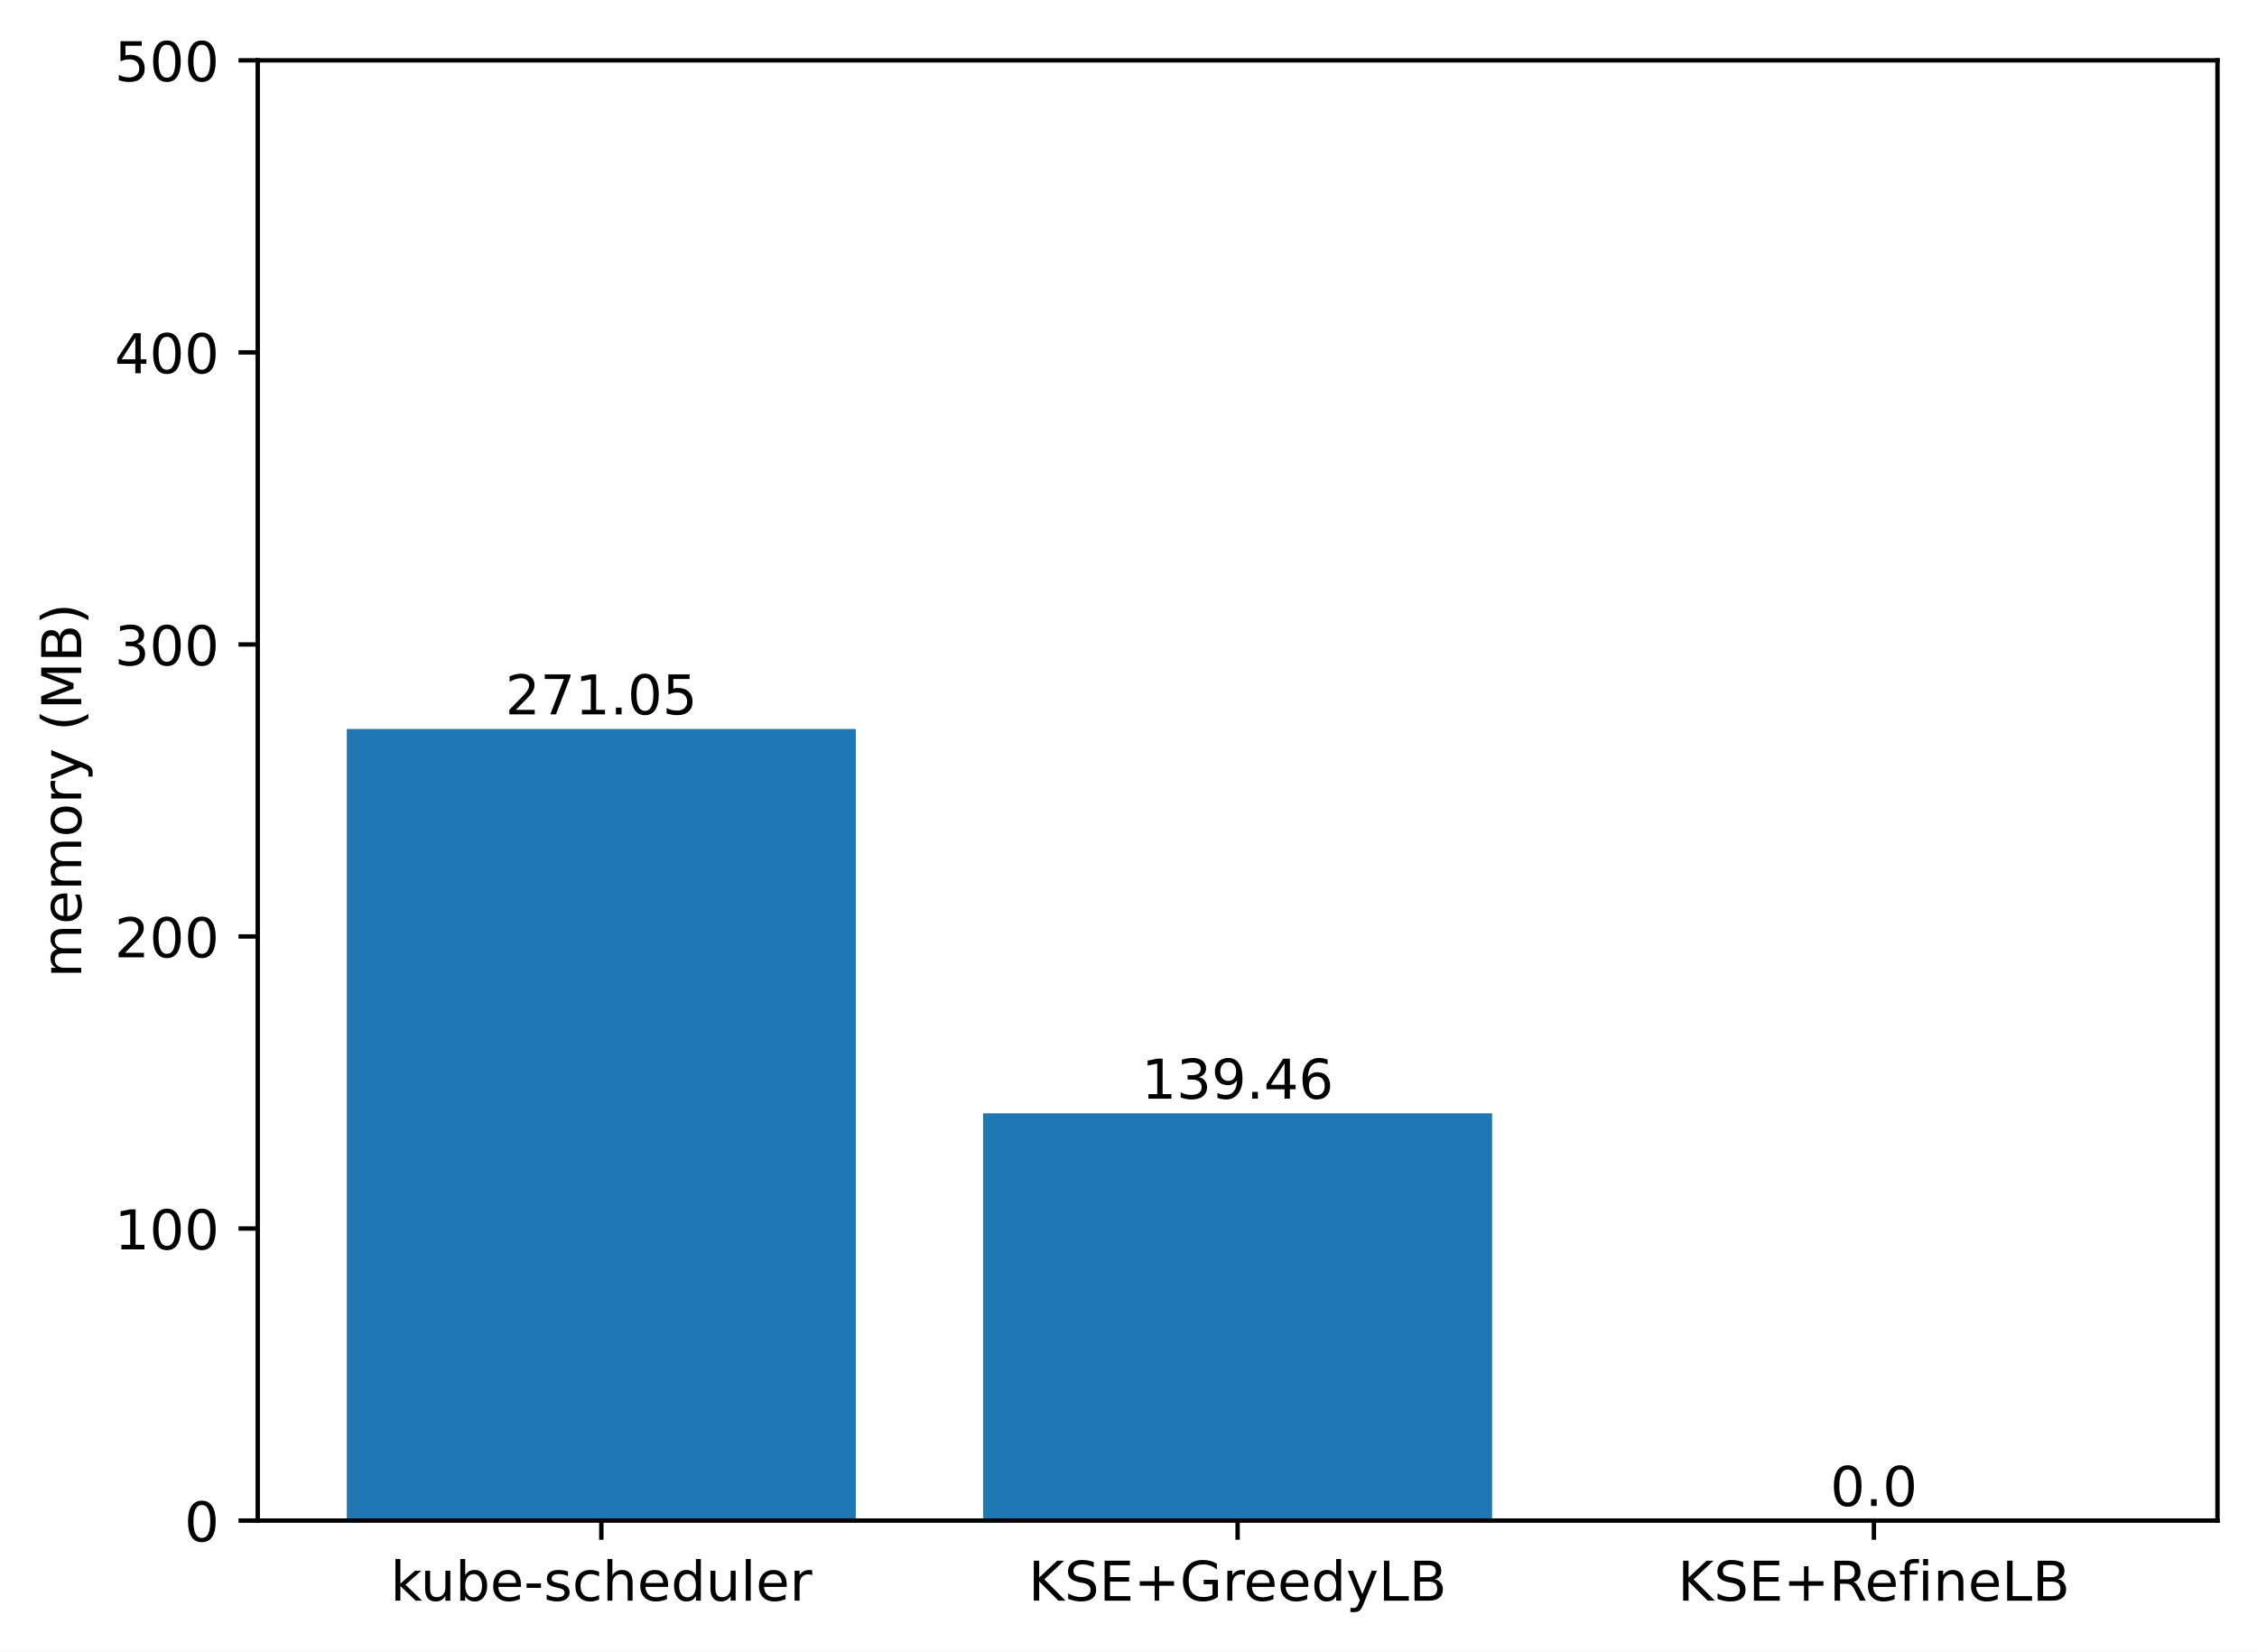
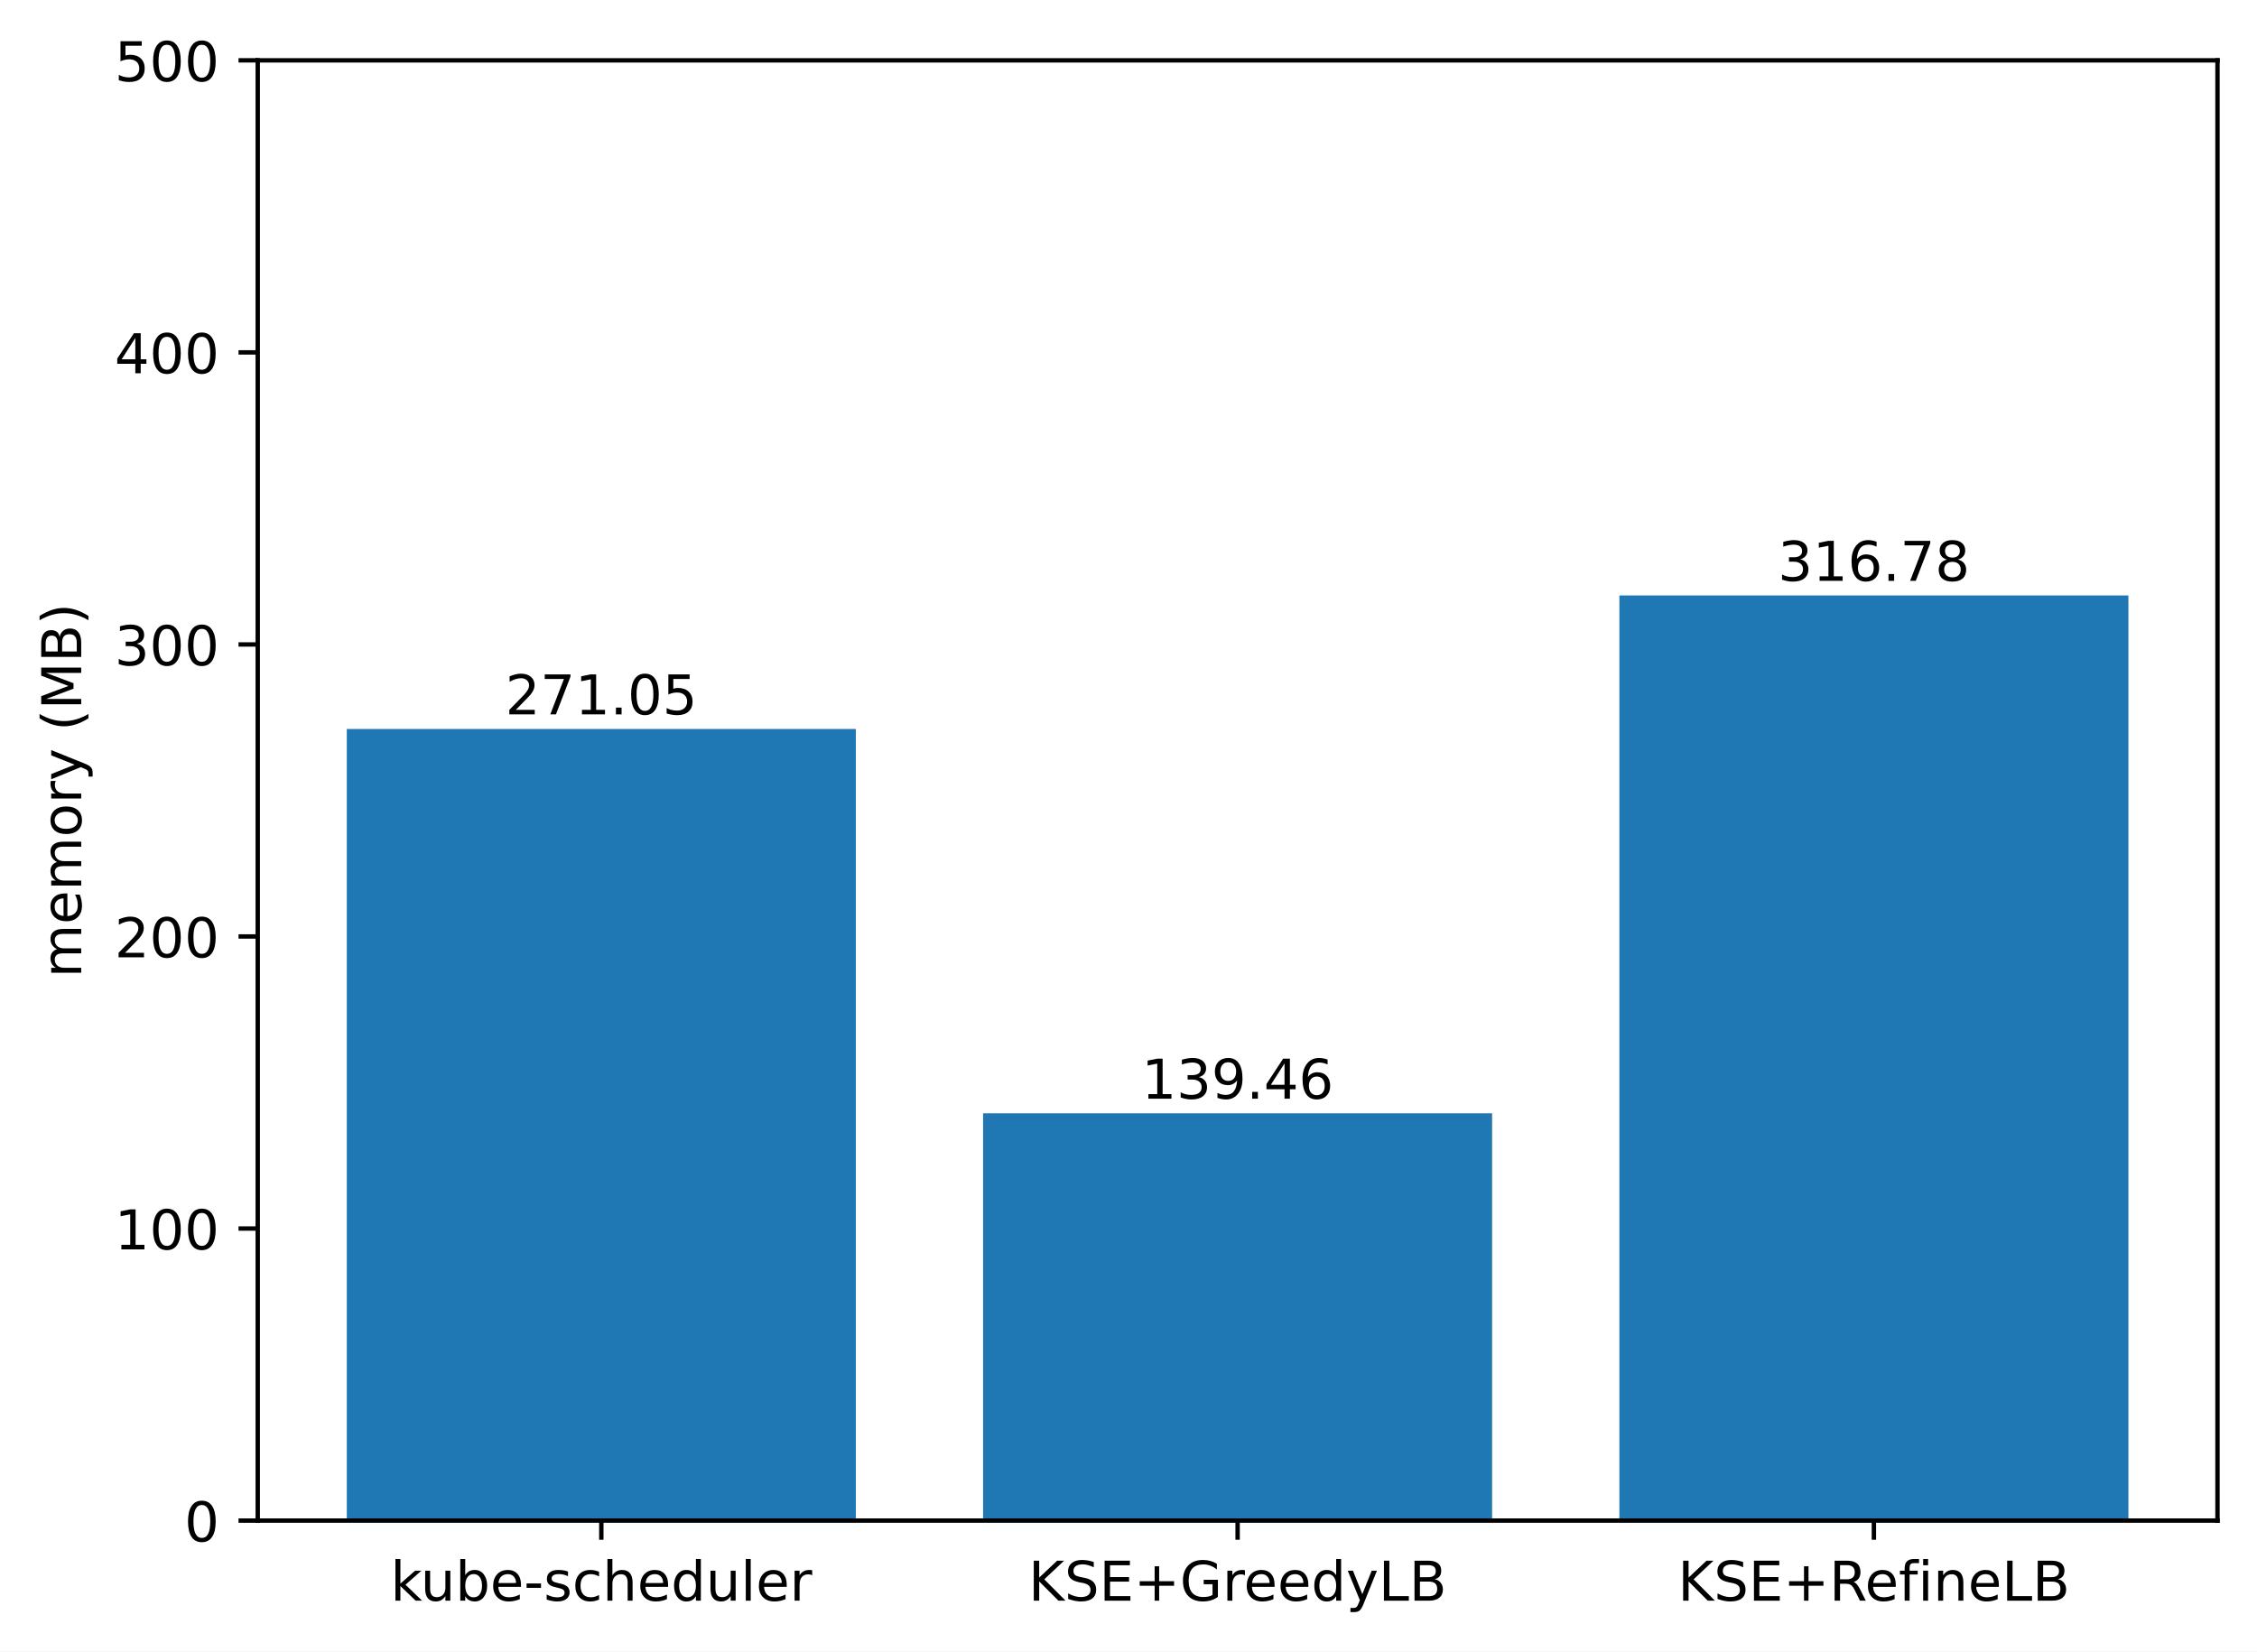
<svg xmlns="http://www.w3.org/2000/svg" xmlns:xlink="http://www.w3.org/1999/xlink" width="411.286pt" height="300.989pt" viewBox="0 0 411.286 300.989" version="1.1">
  <defs>
    <style type="text/css">*{stroke-linejoin: round; stroke-linecap: butt}</style>
  </defs>
  <g id="figure_1">
    <g id="patch_1">
      <path d="M 0 300.989  L 411.286 300.989  L 411.286 0  L 0 0  z " style="fill: #ffffff" />
    </g>
    <g id="axes_1">
      <g id="patch_2">
        <path d="M 46.966 277.111  L 404.086 277.111  L 404.086 10.999  L 46.966 10.999  z " style="fill: #ffffff" />
      </g>
      <g id="patch_3">
-         <path d="M 63.198 277.111  L 155.957 277.111  L 155.957 132.852  L 63.198 132.852  z " clip-path="url(#p224f0524ab)" style="fill: #1f77b4" />
+         <path d="M 63.198 277.111  L 155.957 277.111  L 155.957 132.852  L 63.198 132.852  z " clip-path="url(#pc7af144da1)" style="fill: #1f77b4" />
      </g>
      <g id="patch_4">
-         <path d="M 179.146 277.111  L 271.905 277.111  L 271.905 202.887  L 179.146 202.887  z " clip-path="url(#p224f0524ab)" style="fill: #1f77b4" />
+         <path d="M 179.146 277.111  L 271.905 277.111  L 271.905 202.887  L 179.146 202.887  z " clip-path="url(#pc7af144da1)" style="fill: #1f77b4" />
      </g>
      <g id="patch_5">
-         <path d="M 295.094 277.111  L 387.853 277.111  L 387.853 277.111  L 295.094 277.111  z " clip-path="url(#p224f0524ab)" style="fill: #1f77b4" />
+         <path d="M 295.094 277.111  L 387.853 277.111  L 387.853 108.513  L 295.094 108.513  z " clip-path="url(#pc7af144da1)" style="fill: #1f77b4" />
      </g>
      <g id="matplotlib.axis_1">
        <g id="xtick_1">
          <g id="line2d_1">
            <defs>
-               <path id="mee96f35c84" d="M 0 0  L 0 3.5  " style="stroke: #000000; stroke-width: 0.8" />
+               <path id="m0ced8cfa9f" d="M 0 0  L 0 3.5  " style="stroke: #000000; stroke-width: 0.8" />
            </defs>
            <g>
-               <use xlink:href="#mee96f35c84" x="109.578" y="277.111" style="stroke: #000000; stroke-width: 0.8" />
+               <use xlink:href="#m0ced8cfa9f" x="109.578" y="277.111" style="stroke: #000000; stroke-width: 0.8" />
            </g>
          </g>
          <g id="text_1">
            <g transform="translate(71.15179 291.7097)scale(0.1 -0.1)">
              <defs>
                <path id="DejaVuSans-6b" d="M 581 4863  L 1159 4863  L 1159 1991  L 2875 3500  L 3609 3500  L 1753 1863  L 3688 0  L 2938 0  L 1159 1709  L 1159 0  L 581 0  L 581 4863  z " transform="scale(0.015625)" />
                <path id="DejaVuSans-75" d="M 544 1381  L 544 3500  L 1119 3500  L 1119 1403  Q 1119 906 1312 657  Q 1506 409 1894 409  Q 2359 409 2629 706  Q 2900 1003 2900 1516  L 2900 3500  L 3475 3500  L 3475 0  L 2900 0  L 2900 538  Q 2691 219 2414 64  Q 2138 -91 1772 -91  Q 1169 -91 856 284  Q 544 659 544 1381  z M 1991 3584  L 1991 3584  z " transform="scale(0.015625)" />
                <path id="DejaVuSans-62" d="M 3116 1747  Q 3116 2381 2855 2742  Q 2594 3103 2138 3103  Q 1681 3103 1420 2742  Q 1159 2381 1159 1747  Q 1159 1113 1420 752  Q 1681 391 2138 391  Q 2594 391 2855 752  Q 3116 1113 3116 1747  z M 1159 2969  Q 1341 3281 1617 3432  Q 1894 3584 2278 3584  Q 2916 3584 3314 3078  Q 3713 2572 3713 1747  Q 3713 922 3314 415  Q 2916 -91 2278 -91  Q 1894 -91 1617 61  Q 1341 213 1159 525  L 1159 0  L 581 0  L 581 4863  L 1159 4863  L 1159 2969  z " transform="scale(0.015625)" />
                <path id="DejaVuSans-65" d="M 3597 1894  L 3597 1613  L 953 1613  Q 991 1019 1311 708  Q 1631 397 2203 397  Q 2534 397 2845 478  Q 3156 559 3463 722  L 3463 178  Q 3153 47 2828 -22  Q 2503 -91 2169 -91  Q 1331 -91 842 396  Q 353 884 353 1716  Q 353 2575 817 3079  Q 1281 3584 2069 3584  Q 2775 3584 3186 3129  Q 3597 2675 3597 1894  z M 3022 2063  Q 3016 2534 2758 2815  Q 2500 3097 2075 3097  Q 1594 3097 1305 2825  Q 1016 2553 972 2059  L 3022 2063  z " transform="scale(0.015625)" />
                <path id="DejaVuSans-2d" d="M 313 2009  L 1997 2009  L 1997 1497  L 313 1497  L 313 2009  z " transform="scale(0.015625)" />
                <path id="DejaVuSans-73" d="M 2834 3397  L 2834 2853  Q 2591 2978 2328 3040  Q 2066 3103 1784 3103  Q 1356 3103 1142 2972  Q 928 2841 928 2578  Q 928 2378 1081 2264  Q 1234 2150 1697 2047  L 1894 2003  Q 2506 1872 2764 1633  Q 3022 1394 3022 966  Q 3022 478 2636 193  Q 2250 -91 1575 -91  Q 1294 -91 989 -36  Q 684 19 347 128  L 347 722  Q 666 556 975 473  Q 1284 391 1588 391  Q 1994 391 2212 530  Q 2431 669 2431 922  Q 2431 1156 2273 1281  Q 2116 1406 1581 1522  L 1381 1569  Q 847 1681 609 1914  Q 372 2147 372 2553  Q 372 3047 722 3315  Q 1072 3584 1716 3584  Q 2034 3584 2315 3537  Q 2597 3491 2834 3397  z " transform="scale(0.015625)" />
                <path id="DejaVuSans-63" d="M 3122 3366  L 3122 2828  Q 2878 2963 2633 3030  Q 2388 3097 2138 3097  Q 1578 3097 1268 2742  Q 959 2388 959 1747  Q 959 1106 1268 751  Q 1578 397 2138 397  Q 2388 397 2633 464  Q 2878 531 3122 666  L 3122 134  Q 2881 22 2623 -34  Q 2366 -91 2075 -91  Q 1284 -91 818 406  Q 353 903 353 1747  Q 353 2603 823 3093  Q 1294 3584 2113 3584  Q 2378 3584 2631 3529  Q 2884 3475 3122 3366  z " transform="scale(0.015625)" />
                <path id="DejaVuSans-68" d="M 3513 2113  L 3513 0  L 2938 0  L 2938 2094  Q 2938 2591 2744 2837  Q 2550 3084 2163 3084  Q 1697 3084 1428 2787  Q 1159 2491 1159 1978  L 1159 0  L 581 0  L 581 4863  L 1159 4863  L 1159 2956  Q 1366 3272 1645 3428  Q 1925 3584 2291 3584  Q 2894 3584 3203 3211  Q 3513 2838 3513 2113  z " transform="scale(0.015625)" />
                <path id="DejaVuSans-64" d="M 2906 2969  L 2906 4863  L 3481 4863  L 3481 0  L 2906 0  L 2906 525  Q 2725 213 2448 61  Q 2172 -91 1784 -91  Q 1150 -91 751 415  Q 353 922 353 1747  Q 353 2572 751 3078  Q 1150 3584 1784 3584  Q 2172 3584 2448 3432  Q 2725 3281 2906 2969  z M 947 1747  Q 947 1113 1208 752  Q 1469 391 1925 391  Q 2381 391 2643 752  Q 2906 1113 2906 1747  Q 2906 2381 2643 2742  Q 2381 3103 1925 3103  Q 1469 3103 1208 2742  Q 947 2381 947 1747  z " transform="scale(0.015625)" />
                <path id="DejaVuSans-6c" d="M 603 4863  L 1178 4863  L 1178 0  L 603 0  L 603 4863  z " transform="scale(0.015625)" />
                <path id="DejaVuSans-72" d="M 2631 2963  Q 2534 3019 2420 3045  Q 2306 3072 2169 3072  Q 1681 3072 1420 2755  Q 1159 2438 1159 1844  L 1159 0  L 581 0  L 581 3500  L 1159 3500  L 1159 2956  Q 1341 3275 1631 3429  Q 1922 3584 2338 3584  Q 2397 3584 2469 3576  Q 2541 3569 2628 3553  L 2631 2963  z " transform="scale(0.015625)" />
              </defs>
              <use xlink:href="#DejaVuSans-6b" />
              <use xlink:href="#DejaVuSans-75" x="54.785" />
              <use xlink:href="#DejaVuSans-62" x="118.164" />
              <use xlink:href="#DejaVuSans-65" x="181.641" />
              <use xlink:href="#DejaVuSans-2d" x="243.164" />
              <use xlink:href="#DejaVuSans-73" x="279.248" />
              <use xlink:href="#DejaVuSans-63" x="331.348" />
              <use xlink:href="#DejaVuSans-68" x="386.328" />
              <use xlink:href="#DejaVuSans-65" x="449.707" />
              <use xlink:href="#DejaVuSans-64" x="511.23" />
              <use xlink:href="#DejaVuSans-75" x="574.707" />
              <use xlink:href="#DejaVuSans-6c" x="638.086" />
              <use xlink:href="#DejaVuSans-65" x="665.869" />
              <use xlink:href="#DejaVuSans-72" x="727.393" />
            </g>
          </g>
        </g>
        <g id="xtick_2">
          <g id="line2d_2">
            <g>
-               <use xlink:href="#mee96f35c84" x="225.526" y="277.111" style="stroke: #000000; stroke-width: 0.8" />
+               <use xlink:href="#m0ced8cfa9f" x="225.526" y="277.111" style="stroke: #000000; stroke-width: 0.8" />
            </g>
          </g>
          <g id="text_2">
            <g transform="translate(187.403 291.7097)scale(0.1 -0.1)">
              <defs>
                <path id="DejaVuSans-4b" d="M 628 4666  L 1259 4666  L 1259 2694  L 3353 4666  L 4166 4666  L 1850 2491  L 4331 0  L 3500 0  L 1259 2247  L 1259 0  L 628 0  L 628 4666  z " transform="scale(0.015625)" />
                <path id="DejaVuSans-53" d="M 3425 4513  L 3425 3897  Q 3066 4069 2747 4153  Q 2428 4238 2131 4238  Q 1616 4238 1336 4038  Q 1056 3838 1056 3469  Q 1056 3159 1242 3001  Q 1428 2844 1947 2747  L 2328 2669  Q 3034 2534 3370 2195  Q 3706 1856 3706 1288  Q 3706 609 3251 259  Q 2797 -91 1919 -91  Q 1588 -91 1214 -16  Q 841 59 441 206  L 441 856  Q 825 641 1194 531  Q 1563 422 1919 422  Q 2459 422 2753 634  Q 3047 847 3047 1241  Q 3047 1584 2836 1778  Q 2625 1972 2144 2069  L 1759 2144  Q 1053 2284 737 2584  Q 422 2884 422 3419  Q 422 4038 858 4394  Q 1294 4750 2059 4750  Q 2388 4750 2728 4690  Q 3069 4631 3425 4513  z " transform="scale(0.015625)" />
                <path id="DejaVuSans-45" d="M 628 4666  L 3578 4666  L 3578 4134  L 1259 4134  L 1259 2753  L 3481 2753  L 3481 2222  L 1259 2222  L 1259 531  L 3634 531  L 3634 0  L 628 0  L 628 4666  z " transform="scale(0.015625)" />
                <path id="DejaVuSans-2b" d="M 2944 4013  L 2944 2272  L 4684 2272  L 4684 1741  L 2944 1741  L 2944 0  L 2419 0  L 2419 1741  L 678 1741  L 678 2272  L 2419 2272  L 2419 4013  L 2944 4013  z " transform="scale(0.015625)" />
                <path id="DejaVuSans-47" d="M 3809 666  L 3809 1919  L 2778 1919  L 2778 2438  L 4434 2438  L 4434 434  Q 4069 175 3628 42  Q 3188 -91 2688 -91  Q 1594 -91 976 548  Q 359 1188 359 2328  Q 359 3472 976 4111  Q 1594 4750 2688 4750  Q 3144 4750 3555 4637  Q 3966 4525 4313 4306  L 4313 3634  Q 3963 3931 3569 4081  Q 3175 4231 2741 4231  Q 1884 4231 1454 3753  Q 1025 3275 1025 2328  Q 1025 1384 1454 906  Q 1884 428 2741 428  Q 3075 428 3337 486  Q 3600 544 3809 666  z " transform="scale(0.015625)" />
                <path id="DejaVuSans-79" d="M 2059 -325  Q 1816 -950 1584 -1140  Q 1353 -1331 966 -1331  L 506 -1331  L 506 -850  L 844 -850  Q 1081 -850 1212 -737  Q 1344 -625 1503 -206  L 1606 56  L 191 3500  L 800 3500  L 1894 763  L 2988 3500  L 3597 3500  L 2059 -325  z " transform="scale(0.015625)" />
                <path id="DejaVuSans-4c" d="M 628 4666  L 1259 4666  L 1259 531  L 3531 531  L 3531 0  L 628 0  L 628 4666  z " transform="scale(0.015625)" />
                <path id="DejaVuSans-42" d="M 1259 2228  L 1259 519  L 2272 519  Q 2781 519 3026 730  Q 3272 941 3272 1375  Q 3272 1813 3026 2020  Q 2781 2228 2272 2228  L 1259 2228  z M 1259 4147  L 1259 2741  L 2194 2741  Q 2656 2741 2882 2914  Q 3109 3088 3109 3444  Q 3109 3797 2882 3972  Q 2656 4147 2194 4147  L 1259 4147  z M 628 4666  L 2241 4666  Q 2963 4666 3353 4366  Q 3744 4066 3744 3513  Q 3744 3084 3544 2831  Q 3344 2578 2956 2516  Q 3422 2416 3680 2098  Q 3938 1781 3938 1306  Q 3938 681 3513 340  Q 3088 0 2303 0  L 628 0  L 628 4666  z " transform="scale(0.015625)" />
              </defs>
              <use xlink:href="#DejaVuSans-4b" />
              <use xlink:href="#DejaVuSans-53" x="65.576" />
              <use xlink:href="#DejaVuSans-45" x="129.053" />
              <use xlink:href="#DejaVuSans-2b" x="192.236" />
              <use xlink:href="#DejaVuSans-47" x="276.025" />
              <use xlink:href="#DejaVuSans-72" x="353.516" />
              <use xlink:href="#DejaVuSans-65" x="392.379" />
              <use xlink:href="#DejaVuSans-65" x="453.902" />
              <use xlink:href="#DejaVuSans-64" x="515.426" />
              <use xlink:href="#DejaVuSans-79" x="578.902" />
              <use xlink:href="#DejaVuSans-4c" x="638.082" />
              <use xlink:href="#DejaVuSans-42" x="693.795" />
            </g>
          </g>
        </g>
        <g id="xtick_3">
          <g id="line2d_3">
            <g>
-               <use xlink:href="#mee96f35c84" x="341.474" y="277.111" style="stroke: #000000; stroke-width: 0.8" />
+               <use xlink:href="#m0ced8cfa9f" x="341.474" y="277.111" style="stroke: #000000; stroke-width: 0.8" />
            </g>
          </g>
          <g id="text_3">
            <g transform="translate(305.7346 291.7097)scale(0.1 -0.1)">
              <defs>
                <path id="DejaVuSans-52" d="M 2841 2188  Q 3044 2119 3236 1894  Q 3428 1669 3622 1275  L 4263 0  L 3584 0  L 2988 1197  Q 2756 1666 2539 1819  Q 2322 1972 1947 1972  L 1259 1972  L 1259 0  L 628 0  L 628 4666  L 2053 4666  Q 2853 4666 3247 4331  Q 3641 3997 3641 3322  Q 3641 2881 3436 2590  Q 3231 2300 2841 2188  z M 1259 4147  L 1259 2491  L 2053 2491  Q 2509 2491 2742 2702  Q 2975 2913 2975 3322  Q 2975 3731 2742 3939  Q 2509 4147 2053 4147  L 1259 4147  z " transform="scale(0.015625)" />
                <path id="DejaVuSans-66" d="M 2375 4863  L 2375 4384  L 1825 4384  Q 1516 4384 1395 4259  Q 1275 4134 1275 3809  L 1275 3500  L 2222 3500  L 2222 3053  L 1275 3053  L 1275 0  L 697 0  L 697 3053  L 147 3053  L 147 3500  L 697 3500  L 697 3744  Q 697 4328 969 4595  Q 1241 4863 1831 4863  L 2375 4863  z " transform="scale(0.015625)" />
                <path id="DejaVuSans-69" d="M 603 3500  L 1178 3500  L 1178 0  L 603 0  L 603 3500  z M 603 4863  L 1178 4863  L 1178 4134  L 603 4134  L 603 4863  z " transform="scale(0.015625)" />
                <path id="DejaVuSans-6e" d="M 3513 2113  L 3513 0  L 2938 0  L 2938 2094  Q 2938 2591 2744 2837  Q 2550 3084 2163 3084  Q 1697 3084 1428 2787  Q 1159 2491 1159 1978  L 1159 0  L 581 0  L 581 3500  L 1159 3500  L 1159 2956  Q 1366 3272 1645 3428  Q 1925 3584 2291 3584  Q 2894 3584 3203 3211  Q 3513 2838 3513 2113  z " transform="scale(0.015625)" />
              </defs>
              <use xlink:href="#DejaVuSans-4b" />
              <use xlink:href="#DejaVuSans-53" x="65.576" />
              <use xlink:href="#DejaVuSans-45" x="129.053" />
              <use xlink:href="#DejaVuSans-2b" x="192.236" />
              <use xlink:href="#DejaVuSans-52" x="276.025" />
              <use xlink:href="#DejaVuSans-65" x="341.008" />
              <use xlink:href="#DejaVuSans-66" x="402.531" />
              <use xlink:href="#DejaVuSans-69" x="437.736" />
              <use xlink:href="#DejaVuSans-6e" x="465.52" />
              <use xlink:href="#DejaVuSans-65" x="528.898" />
              <use xlink:href="#DejaVuSans-4c" x="590.422" />
              <use xlink:href="#DejaVuSans-42" x="646.135" />
            </g>
          </g>
        </g>
      </g>
      <g id="matplotlib.axis_2">
        <g id="ytick_1">
          <g id="line2d_4">
            <defs>
-               <path id="m7996197f37" d="M 0 0  L -3.5 0  " style="stroke: #000000; stroke-width: 0.8" />
+               <path id="ma65b092894" d="M 0 0  L -3.5 0  " style="stroke: #000000; stroke-width: 0.8" />
            </defs>
            <g>
-               <use xlink:href="#m7996197f37" x="46.966" y="277.111" style="stroke: #000000; stroke-width: 0.8" />
+               <use xlink:href="#ma65b092894" x="46.966" y="277.111" style="stroke: #000000; stroke-width: 0.8" />
            </g>
          </g>
          <g id="text_4">
            <g transform="translate(33.60312 280.9104)scale(0.1 -0.1)">
              <defs>
                <path id="DejaVuSans-30" d="M 2034 4250  Q 1547 4250 1301 3770  Q 1056 3291 1056 2328  Q 1056 1369 1301 889  Q 1547 409 2034 409  Q 2525 409 2770 889  Q 3016 1369 3016 2328  Q 3016 3291 2770 3770  Q 2525 4250 2034 4250  z M 2034 4750  Q 2819 4750 3233 4129  Q 3647 3509 3647 2328  Q 3647 1150 3233 529  Q 2819 -91 2034 -91  Q 1250 -91 836 529  Q 422 1150 422 2328  Q 422 3509 836 4129  Q 1250 4750 2034 4750  z " transform="scale(0.015625)" />
              </defs>
              <use xlink:href="#DejaVuSans-30" />
            </g>
          </g>
        </g>
        <g id="ytick_2">
          <g id="line2d_5">
            <g>
-               <use xlink:href="#m7996197f37" x="46.966" y="223.889" style="stroke: #000000; stroke-width: 0.8" />
+               <use xlink:href="#ma65b092894" x="46.966" y="223.889" style="stroke: #000000; stroke-width: 0.8" />
            </g>
          </g>
          <g id="text_5">
            <g transform="translate(20.87813 227.688)scale(0.1 -0.1)">
              <defs>
                <path id="DejaVuSans-31" d="M 794 531  L 1825 531  L 1825 4091  L 703 3866  L 703 4441  L 1819 4666  L 2450 4666  L 2450 531  L 3481 531  L 3481 0  L 794 0  L 794 531  z " transform="scale(0.015625)" />
              </defs>
              <use xlink:href="#DejaVuSans-31" />
              <use xlink:href="#DejaVuSans-30" x="63.623" />
              <use xlink:href="#DejaVuSans-30" x="127.246" />
            </g>
          </g>
        </g>
        <g id="ytick_3">
          <g id="line2d_6">
            <g>
-               <use xlink:href="#m7996197f37" x="46.966" y="170.666" style="stroke: #000000; stroke-width: 0.8" />
+               <use xlink:href="#ma65b092894" x="46.966" y="170.666" style="stroke: #000000; stroke-width: 0.8" />
            </g>
          </g>
          <g id="text_6">
            <g transform="translate(20.87813 174.4656)scale(0.1 -0.1)">
              <defs>
                <path id="DejaVuSans-32" d="M 1228 531  L 3431 531  L 3431 0  L 469 0  L 469 531  Q 828 903 1448 1529  Q 2069 2156 2228 2338  Q 2531 2678 2651 2914  Q 2772 3150 2772 3378  Q 2772 3750 2511 3984  Q 2250 4219 1831 4219  Q 1534 4219 1204 4116  Q 875 4013 500 3803  L 500 4441  Q 881 4594 1212 4672  Q 1544 4750 1819 4750  Q 2544 4750 2975 4387  Q 3406 4025 3406 3419  Q 3406 3131 3298 2873  Q 3191 2616 2906 2266  Q 2828 2175 2409 1742  Q 1991 1309 1228 531  z " transform="scale(0.015625)" />
              </defs>
              <use xlink:href="#DejaVuSans-32" />
              <use xlink:href="#DejaVuSans-30" x="63.623" />
              <use xlink:href="#DejaVuSans-30" x="127.246" />
            </g>
          </g>
        </g>
        <g id="ytick_4">
          <g id="line2d_7">
            <g>
-               <use xlink:href="#m7996197f37" x="46.966" y="117.444" style="stroke: #000000; stroke-width: 0.8" />
+               <use xlink:href="#ma65b092894" x="46.966" y="117.444" style="stroke: #000000; stroke-width: 0.8" />
            </g>
          </g>
          <g id="text_7">
            <g transform="translate(20.87813 121.2432)scale(0.1 -0.1)">
              <defs>
                <path id="DejaVuSans-33" d="M 2597 2516  Q 3050 2419 3304 2112  Q 3559 1806 3559 1356  Q 3559 666 3084 287  Q 2609 -91 1734 -91  Q 1441 -91 1130 -33  Q 819 25 488 141  L 488 750  Q 750 597 1062 519  Q 1375 441 1716 441  Q 2309 441 2620 675  Q 2931 909 2931 1356  Q 2931 1769 2642 2001  Q 2353 2234 1838 2234  L 1294 2234  L 1294 2753  L 1863 2753  Q 2328 2753 2575 2939  Q 2822 3125 2822 3475  Q 2822 3834 2567 4026  Q 2313 4219 1838 4219  Q 1578 4219 1281 4162  Q 984 4106 628 3988  L 628 4550  Q 988 4650 1302 4700  Q 1616 4750 1894 4750  Q 2613 4750 3031 4423  Q 3450 4097 3450 3541  Q 3450 3153 3228 2886  Q 3006 2619 2597 2516  z " transform="scale(0.015625)" />
              </defs>
              <use xlink:href="#DejaVuSans-33" />
              <use xlink:href="#DejaVuSans-30" x="63.623" />
              <use xlink:href="#DejaVuSans-30" x="127.246" />
            </g>
          </g>
        </g>
        <g id="ytick_5">
          <g id="line2d_8">
            <g>
-               <use xlink:href="#m7996197f37" x="46.966" y="64.222" style="stroke: #000000; stroke-width: 0.8" />
+               <use xlink:href="#ma65b092894" x="46.966" y="64.222" style="stroke: #000000; stroke-width: 0.8" />
            </g>
          </g>
          <g id="text_8">
            <g transform="translate(20.87813 68.02084)scale(0.1 -0.1)">
              <defs>
                <path id="DejaVuSans-34" d="M 2419 4116  L 825 1625  L 2419 1625  L 2419 4116  z M 2253 4666  L 3047 4666  L 3047 1625  L 3713 1625  L 3713 1100  L 3047 1100  L 3047 0  L 2419 0  L 2419 1100  L 313 1100  L 313 1709  L 2253 4666  z " transform="scale(0.015625)" />
              </defs>
              <use xlink:href="#DejaVuSans-34" />
              <use xlink:href="#DejaVuSans-30" x="63.623" />
              <use xlink:href="#DejaVuSans-30" x="127.246" />
            </g>
          </g>
        </g>
        <g id="ytick_6">
          <g id="line2d_9">
            <g>
-               <use xlink:href="#m7996197f37" x="46.966" y="10.999" style="stroke: #000000; stroke-width: 0.8" />
+               <use xlink:href="#ma65b092894" x="46.966" y="10.999" style="stroke: #000000; stroke-width: 0.8" />
            </g>
          </g>
          <g id="text_9">
            <g transform="translate(20.87813 14.79844)scale(0.1 -0.1)">
              <defs>
                <path id="DejaVuSans-35" d="M 691 4666  L 3169 4666  L 3169 4134  L 1269 4134  L 1269 2991  Q 1406 3038 1543 3061  Q 1681 3084 1819 3084  Q 2600 3084 3056 2656  Q 3513 2228 3513 1497  Q 3513 744 3044 326  Q 2575 -91 1722 -91  Q 1428 -91 1123 -41  Q 819 9 494 109  L 494 744  Q 775 591 1075 516  Q 1375 441 1709 441  Q 2250 441 2565 725  Q 2881 1009 2881 1497  Q 2881 1984 2565 2268  Q 2250 2553 1709 2553  Q 1456 2553 1204 2497  Q 953 2441 691 2322  L 691 4666  z " transform="scale(0.015625)" />
              </defs>
              <use xlink:href="#DejaVuSans-35" />
              <use xlink:href="#DejaVuSans-30" x="63.623" />
              <use xlink:href="#DejaVuSans-30" x="127.246" />
            </g>
          </g>
        </g>
        <g id="text_10">
          <g transform="translate(14.79844 178.1818)rotate(-90)scale(0.1 -0.1)">
            <defs>
              <path id="DejaVuSans-6d" d="M 3328 2828  Q 3544 3216 3844 3400  Q 4144 3584 4550 3584  Q 5097 3584 5394 3201  Q 5691 2819 5691 2113  L 5691 0  L 5113 0  L 5113 2094  Q 5113 2597 4934 2840  Q 4756 3084 4391 3084  Q 3944 3084 3684 2787  Q 3425 2491 3425 1978  L 3425 0  L 2847 0  L 2847 2094  Q 2847 2600 2669 2842  Q 2491 3084 2119 3084  Q 1678 3084 1418 2786  Q 1159 2488 1159 1978  L 1159 0  L 581 0  L 581 3500  L 1159 3500  L 1159 2956  Q 1356 3278 1631 3431  Q 1906 3584 2284 3584  Q 2666 3584 2933 3390  Q 3200 3197 3328 2828  z " transform="scale(0.015625)" />
              <path id="DejaVuSans-6f" d="M 1959 3097  Q 1497 3097 1228 2736  Q 959 2375 959 1747  Q 959 1119 1226 758  Q 1494 397 1959 397  Q 2419 397 2687 759  Q 2956 1122 2956 1747  Q 2956 2369 2687 2733  Q 2419 3097 1959 3097  z M 1959 3584  Q 2709 3584 3137 3096  Q 3566 2609 3566 1747  Q 3566 888 3137 398  Q 2709 -91 1959 -91  Q 1206 -91 779 398  Q 353 888 353 1747  Q 353 2609 779 3096  Q 1206 3584 1959 3584  z " transform="scale(0.015625)" />
              <path id="DejaVuSans-20" transform="scale(0.015625)" />
              <path id="DejaVuSans-28" d="M 1984 4856  Q 1566 4138 1362 3434  Q 1159 2731 1159 2009  Q 1159 1288 1364 580  Q 1569 -128 1984 -844  L 1484 -844  Q 1016 -109 783 600  Q 550 1309 550 2009  Q 550 2706 781 3412  Q 1013 4119 1484 4856  L 1984 4856  z " transform="scale(0.015625)" />
              <path id="DejaVuSans-4d" d="M 628 4666  L 1569 4666  L 2759 1491  L 3956 4666  L 4897 4666  L 4897 0  L 4281 0  L 4281 4097  L 3078 897  L 2444 897  L 1241 4097  L 1241 0  L 628 0  L 628 4666  z " transform="scale(0.015625)" />
              <path id="DejaVuSans-29" d="M 513 4856  L 1013 4856  Q 1481 4119 1714 3412  Q 1947 2706 1947 2009  Q 1947 1309 1714 600  Q 1481 -109 1013 -844  L 513 -844  Q 928 -128 1133 580  Q 1338 1288 1338 2009  Q 1338 2731 1133 3434  Q 928 4138 513 4856  z " transform="scale(0.015625)" />
            </defs>
            <use xlink:href="#DejaVuSans-6d" />
            <use xlink:href="#DejaVuSans-65" x="97.412" />
            <use xlink:href="#DejaVuSans-6d" x="158.936" />
            <use xlink:href="#DejaVuSans-6f" x="256.348" />
            <use xlink:href="#DejaVuSans-72" x="317.529" />
            <use xlink:href="#DejaVuSans-79" x="358.643" />
            <use xlink:href="#DejaVuSans-20" x="417.822" />
            <use xlink:href="#DejaVuSans-28" x="449.609" />
            <use xlink:href="#DejaVuSans-4d" x="488.623" />
            <use xlink:href="#DejaVuSans-42" x="574.902" />
            <use xlink:href="#DejaVuSans-29" x="643.506" />
          </g>
        </g>
      </g>
      <g id="patch_6">
        <path d="M 46.966 277.111  L 46.966 10.999  " style="fill: none; stroke: #000000; stroke-width: 0.8; stroke-linejoin: miter; stroke-linecap: square" />
      </g>
      <g id="patch_7">
        <path d="M 404.086 277.111  L 404.086 10.999  " style="fill: none; stroke: #000000; stroke-width: 0.8; stroke-linejoin: miter; stroke-linecap: square" />
      </g>
      <g id="patch_8">
        <path d="M 46.966 277.111  L 404.086 277.111  " style="fill: none; stroke: #000000; stroke-width: 0.8; stroke-linejoin: miter; stroke-linecap: square" />
      </g>
      <g id="patch_9">
        <path d="M 46.966 10.999  L 404.086 10.999  " style="fill: none; stroke: #000000; stroke-width: 0.8; stroke-linejoin: miter; stroke-linecap: square" />
      </g>
      <g id="text_11">
        <g transform="translate(92.08226 130.1908)scale(0.1 -0.1)">
          <defs>
            <path id="DejaVuSans-37" d="M 525 4666  L 3525 4666  L 3525 4397  L 1831 0  L 1172 0  L 2766 4134  L 525 4134  L 525 4666  z " transform="scale(0.015625)" />
            <path id="DejaVuSans-2e" d="M 684 794  L 1344 794  L 1344 0  L 684 0  L 684 794  z " transform="scale(0.015625)" />
          </defs>
          <use xlink:href="#DejaVuSans-32" />
          <use xlink:href="#DejaVuSans-37" x="63.623" />
          <use xlink:href="#DejaVuSans-31" x="127.246" />
          <use xlink:href="#DejaVuSans-2e" x="190.869" />
          <use xlink:href="#DejaVuSans-30" x="222.656" />
          <use xlink:href="#DejaVuSans-35" x="286.279" />
        </g>
      </g>
      <g id="text_12">
        <g transform="translate(208.0303 200.2261)scale(0.1 -0.1)">
          <defs>
            <path id="DejaVuSans-39" d="M 703 97  L 703 672  Q 941 559 1184 500  Q 1428 441 1663 441  Q 2288 441 2617 861  Q 2947 1281 2994 2138  Q 2813 1869 2534 1725  Q 2256 1581 1919 1581  Q 1219 1581 811 2004  Q 403 2428 403 3163  Q 403 3881 828 4315  Q 1253 4750 1959 4750  Q 2769 4750 3195 4129  Q 3622 3509 3622 2328  Q 3622 1225 3098 567  Q 2575 -91 1691 -91  Q 1453 -91 1209 -44  Q 966 3 703 97  z M 1959 2075  Q 2384 2075 2632 2365  Q 2881 2656 2881 3163  Q 2881 3666 2632 3958  Q 2384 4250 1959 4250  Q 1534 4250 1286 3958  Q 1038 3666 1038 3163  Q 1038 2656 1286 2365  Q 1534 2075 1959 2075  z " transform="scale(0.015625)" />
            <path id="DejaVuSans-36" d="M 2113 2584  Q 1688 2584 1439 2293  Q 1191 2003 1191 1497  Q 1191 994 1439 701  Q 1688 409 2113 409  Q 2538 409 2786 701  Q 3034 994 3034 1497  Q 3034 2003 2786 2293  Q 2538 2584 2113 2584  z M 3366 4563  L 3366 3988  Q 3128 4100 2886 4159  Q 2644 4219 2406 4219  Q 1781 4219 1451 3797  Q 1122 3375 1075 2522  Q 1259 2794 1537 2939  Q 1816 3084 2150 3084  Q 2853 3084 3261 2657  Q 3669 2231 3669 1497  Q 3669 778 3244 343  Q 2819 -91 2113 -91  Q 1303 -91 875 529  Q 447 1150 447 2328  Q 447 3434 972 4092  Q 1497 4750 2381 4750  Q 2619 4750 2861 4703  Q 3103 4656 3366 4563  z " transform="scale(0.015625)" />
          </defs>
          <use xlink:href="#DejaVuSans-31" />
          <use xlink:href="#DejaVuSans-33" x="63.623" />
          <use xlink:href="#DejaVuSans-39" x="127.246" />
          <use xlink:href="#DejaVuSans-2e" x="190.869" />
          <use xlink:href="#DejaVuSans-34" x="222.656" />
          <use xlink:href="#DejaVuSans-36" x="286.279" />
        </g>
      </g>
      <g id="text_13">
-         <g transform="translate(333.5221 274.4501)scale(0.1 -0.1)">
-           <use xlink:href="#DejaVuSans-30" />
-           <use xlink:href="#DejaVuSans-2e" x="63.623" />
-           <use xlink:href="#DejaVuSans-30" x="95.41" />
+         <g transform="translate(323.9784 105.8522)scale(0.1 -0.1)">
+           <defs>
+             <path id="DejaVuSans-38" d="M 2034 2216  Q 1584 2216 1326 1975  Q 1069 1734 1069 1313  Q 1069 891 1326 650  Q 1584 409 2034 409  Q 2484 409 2743 651  Q 3003 894 3003 1313  Q 3003 1734 2745 1975  Q 2488 2216 2034 2216  z M 1403 2484  Q 997 2584 770 2862  Q 544 3141 544 3541  Q 544 4100 942 4425  Q 1341 4750 2034 4750  Q 2731 4750 3128 4425  Q 3525 4100 3525 3541  Q 3525 3141 3298 2862  Q 3072 2584 2669 2484  Q 3125 2378 3379 2068  Q 3634 1759 3634 1313  Q 3634 634 3220 271  Q 2806 -91 2034 -91  Q 1263 -91 848 271  Q 434 634 434 1313  Q 434 1759 690 2068  Q 947 2378 1403 2484  z M 1172 3481  Q 1172 3119 1398 2916  Q 1625 2713 2034 2713  Q 2441 2713 2670 2916  Q 2900 3119 2900 3481  Q 2900 3844 2670 4047  Q 2441 4250 2034 4250  Q 1625 4250 1398 4047  Q 1172 3844 1172 3481  z " transform="scale(0.015625)" />
+           </defs>
+           <use xlink:href="#DejaVuSans-33" />
+           <use xlink:href="#DejaVuSans-31" x="63.623" />
+           <use xlink:href="#DejaVuSans-36" x="127.246" />
+           <use xlink:href="#DejaVuSans-2e" x="190.869" />
+           <use xlink:href="#DejaVuSans-37" x="222.656" />
+           <use xlink:href="#DejaVuSans-38" x="286.279" />
        </g>
      </g>
    </g>
  </g>
  <defs>
-     <clipPath id="p224f0524ab">
+     <clipPath id="pc7af144da1">
      <rect x="46.966" y="10.999" width="357.12" height="266.112" />
    </clipPath>
  </defs>
</svg>
